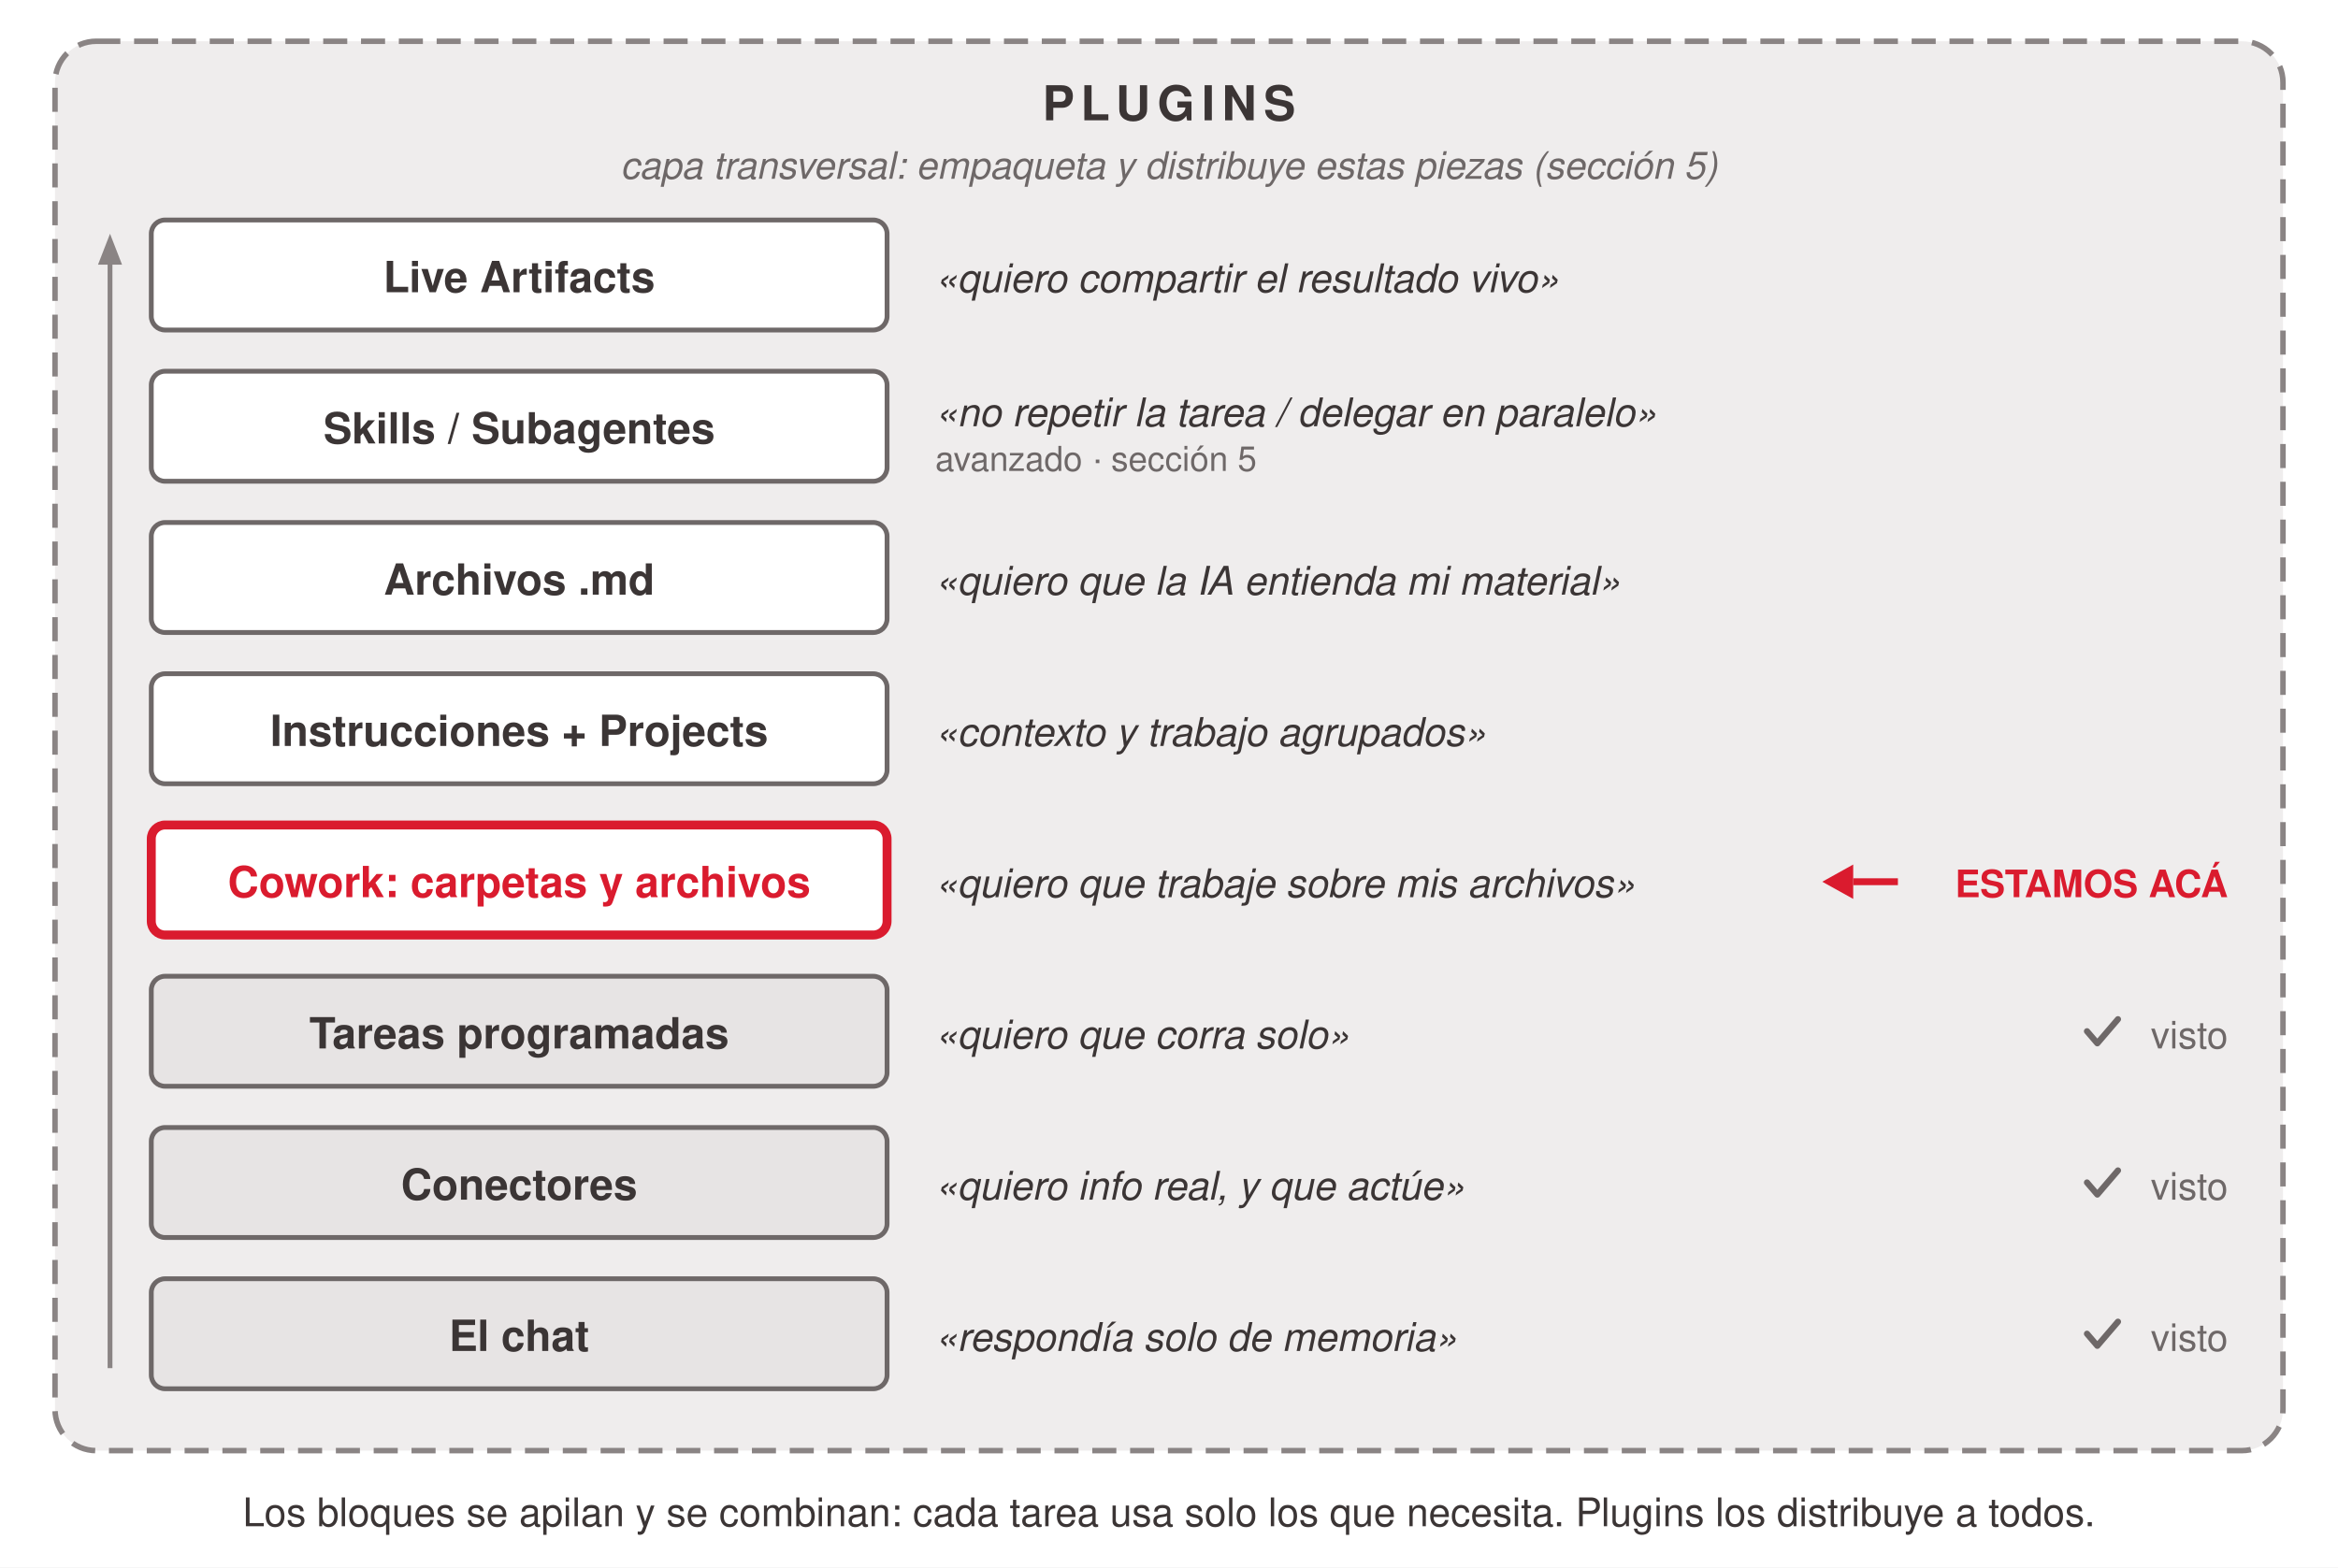
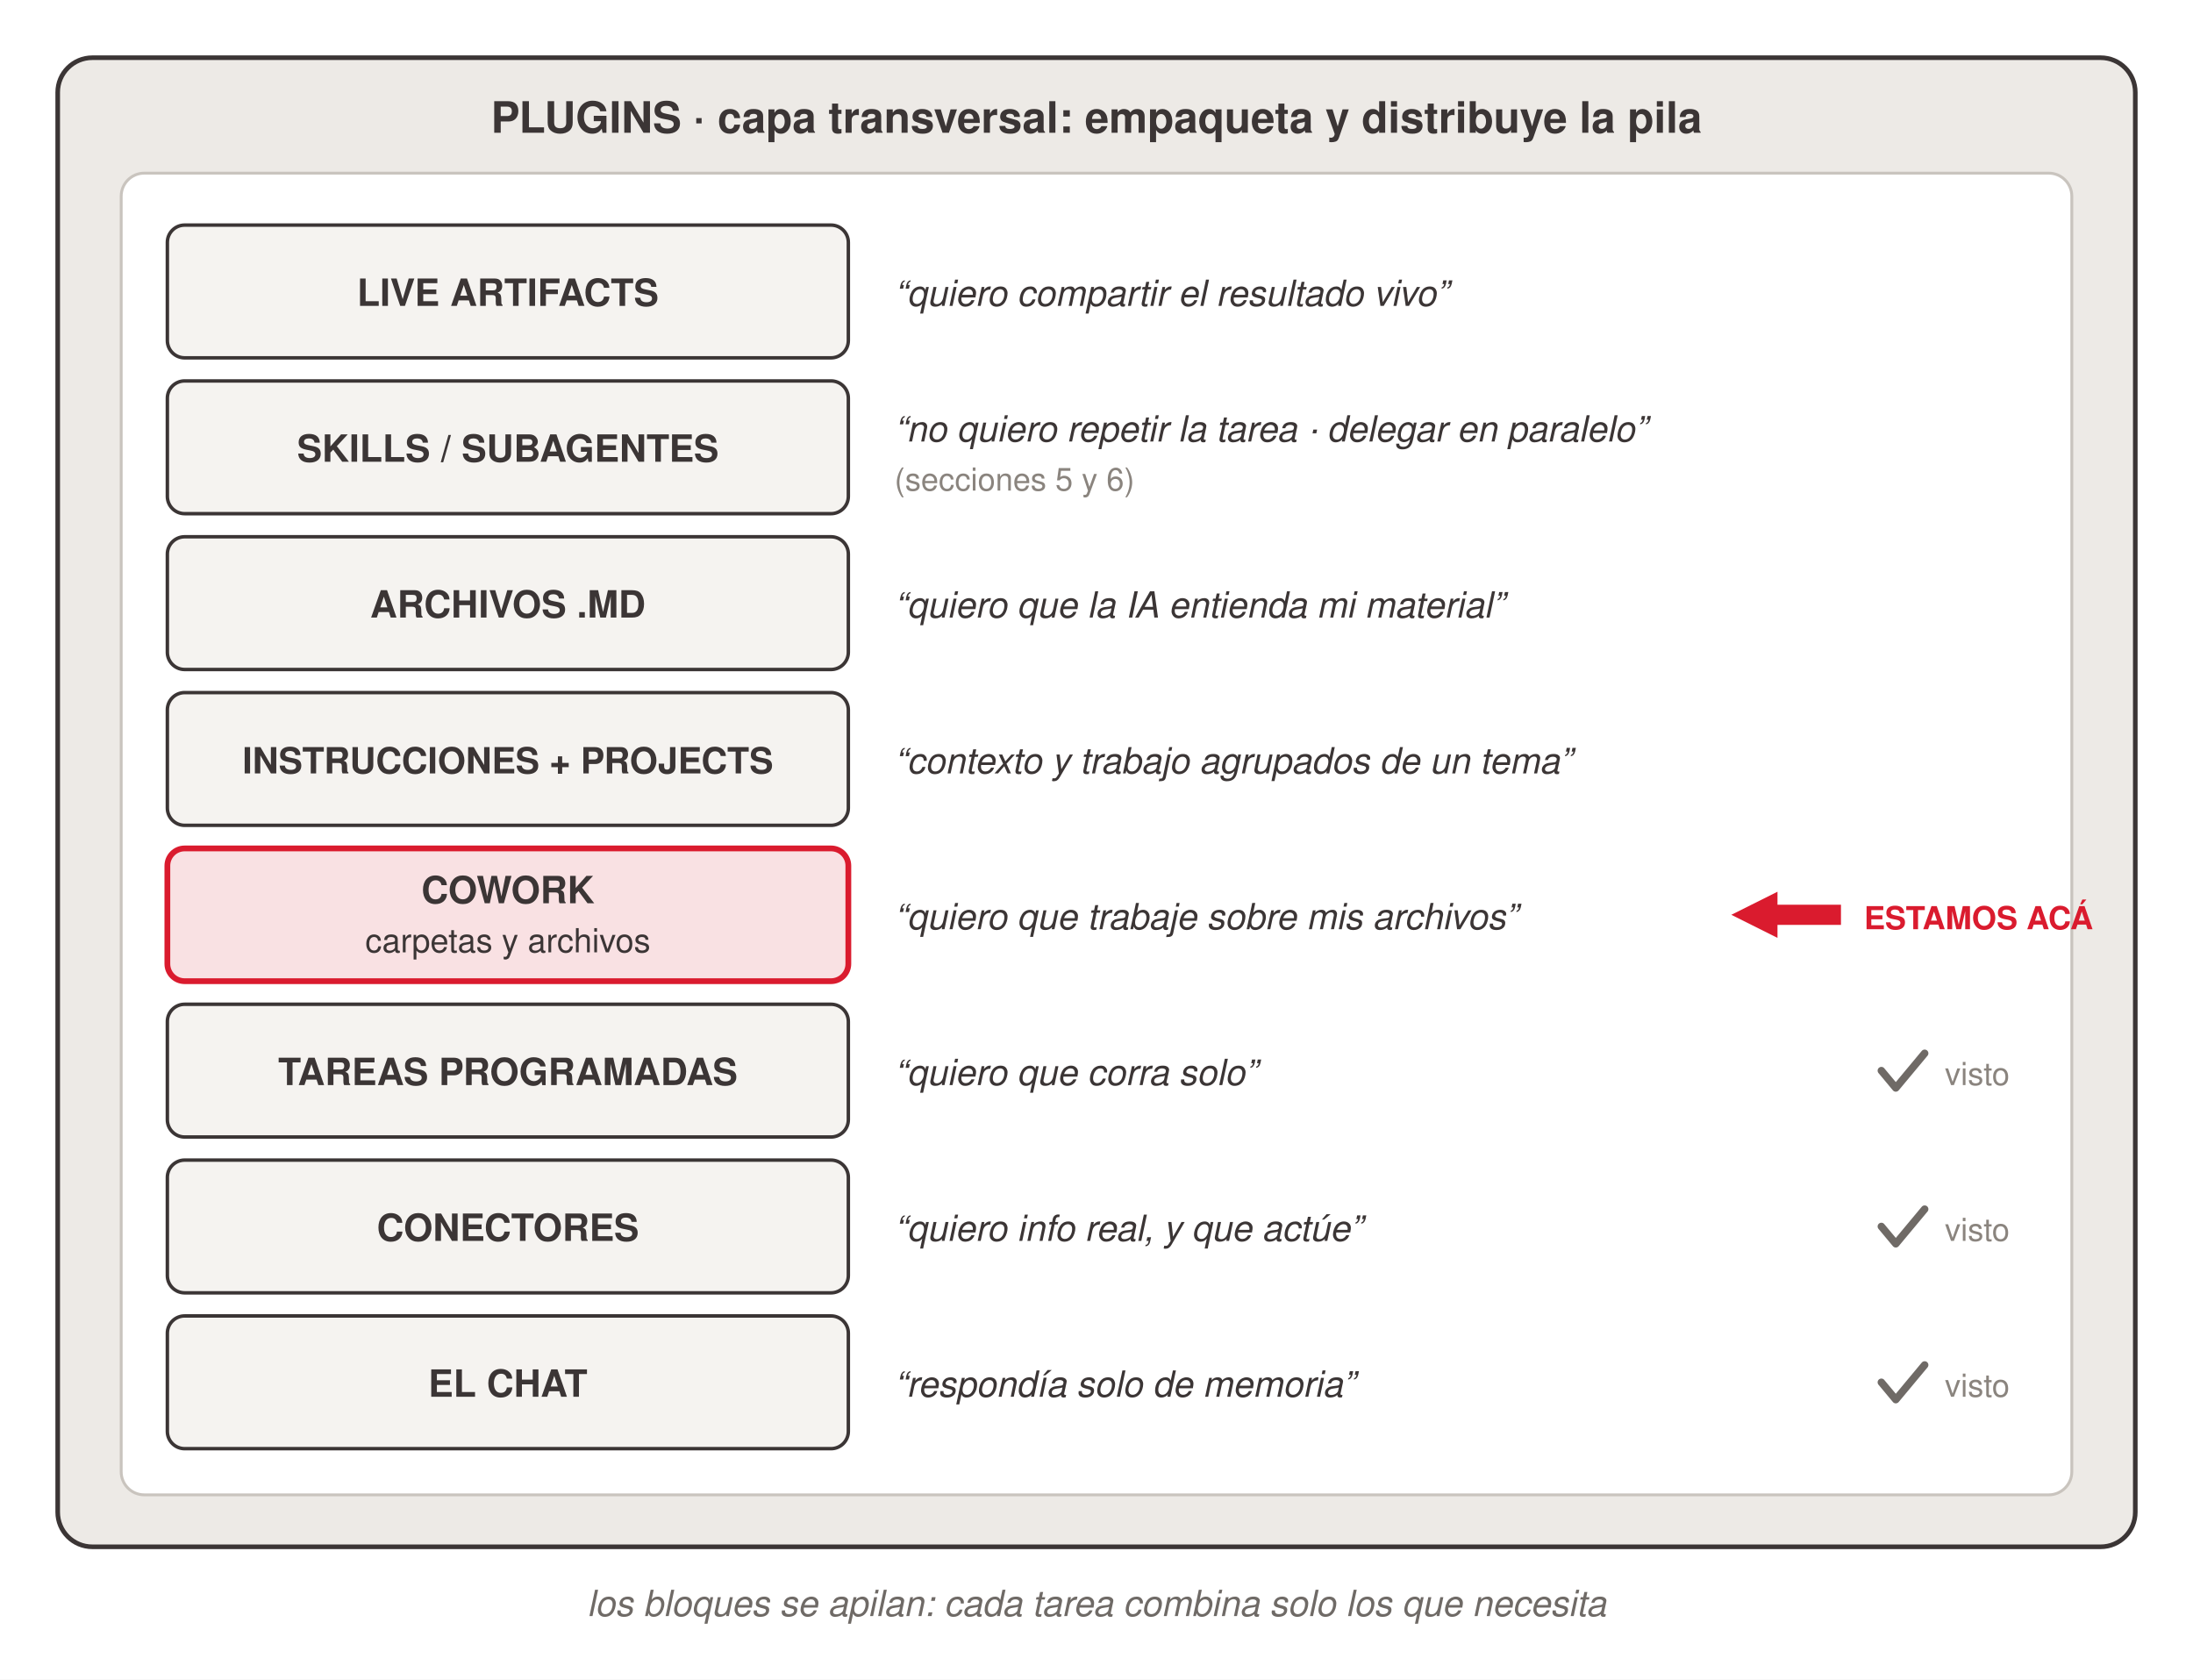
- <svg xmlns="http://www.w3.org/2000/svg" viewBox="0 0 680 456" role="img" aria-labelledby="t d">
-   <rect x="0" y="0" width="680" height="456" fill="#ffffff" />
-   <rect x="16" y="12" width="648" height="410" rx="12" fill="#EFEDED" stroke="#8A8484" stroke-width="1.6" stroke-dasharray="7 4" />
-   <text x="340" y="35" text-anchor="middle" font-family="Helvetica, Arial, sans-serif" font-size="14" font-weight="bold" fill="#3B3535" letter-spacing="2">PLUGINS</text>
-   <text x="340" y="52" text-anchor="middle" font-family="Helvetica, Arial, sans-serif" font-size="11" font-style="italic" fill="#6E6868">capa transversal: empaqueta y distribuye estas piezas (sección 5)</text>
-   <g font-family="Helvetica, Arial, sans-serif">
-     <rect x="44" y="64" width="214" height="32" rx="4" fill="#ffffff" stroke="#6E6868" stroke-width="1.4" />
-     <text x="151" y="85" text-anchor="middle" font-size="12.5" font-weight="bold" fill="#3B3535">Live Artifacts</text>
-     <text x="272" y="85" font-size="11.5" font-style="italic" fill="#3B3535">«quiero compartir el resultado vivo»</text>
-     <rect x="44" y="108" width="214" height="32" rx="4" fill="#ffffff" stroke="#6E6868" stroke-width="1.4" />
-     <text x="151" y="129" text-anchor="middle" font-size="12.5" font-weight="bold" fill="#3B3535">Skills / Subagentes</text>
-     <text x="272" y="124" font-size="11.5" font-style="italic" fill="#3B3535">«no repetir la tarea / delegar en paralelo»</text>
-     <text x="272" y="137" font-size="10" fill="#6E6868">avanzado · sección 5</text>
-     <rect x="44" y="152" width="214" height="32" rx="4" fill="#ffffff" stroke="#6E6868" stroke-width="1.4" />
-     <text x="151" y="173" text-anchor="middle" font-size="12.5" font-weight="bold" fill="#3B3535">Archivos .md</text>
-     <text x="272" y="173" font-size="11.5" font-style="italic" fill="#3B3535">«quiero que la IA entienda mi material»</text>
-     <rect x="44" y="196" width="214" height="32" rx="4" fill="#ffffff" stroke="#6E6868" stroke-width="1.4" />
-     <text x="151" y="217" text-anchor="middle" font-size="12.5" font-weight="bold" fill="#3B3535">Instrucciones + Projects</text>
-     <text x="272" y="217" font-size="11.5" font-style="italic" fill="#3B3535">«contexto y trabajo agrupados»</text>
-     <rect x="44" y="240" width="214" height="32" rx="4" fill="#ffffff" stroke="#DA1B2E" stroke-width="2.6" />
-     <text x="151" y="261" text-anchor="middle" font-size="12.5" font-weight="bold" fill="#DA1B2E">Cowork: carpetas y archivos</text>
-     <text x="272" y="261" font-size="11.5" font-style="italic" fill="#3B3535">«quiero que trabaje sobre mis archivos»</text>
-     <text x="648" y="261" text-anchor="end" font-size="11" font-weight="bold" fill="#DA1B2E">ESTAMOS ACÁ</text>
-     <path d="M 530 256.5 L 539 251.5 L 539 261.5 Z" fill="#DA1B2E" />
-     <line x1="539" y1="256.5" x2="552" y2="256.5" stroke="#DA1B2E" stroke-width="2" />
-     <rect x="44" y="284" width="214" height="32" rx="4" fill="#E7E4E4" stroke="#6E6868" stroke-width="1.4" />
-     <text x="151" y="305" text-anchor="middle" font-size="12.5" font-weight="bold" fill="#3B3535">Tareas programadas</text>
-     <text x="272" y="305" font-size="11.5" font-style="italic" fill="#3B3535">«quiero que corra solo»</text>
-     <text x="648" y="305" text-anchor="end" font-size="11" fill="#6E6868">visto</text>
-     <path d="M 607 300 l 3 3.5 l 6 -7" fill="none" stroke="#6E6868" stroke-width="1.8" stroke-linecap="round" stroke-linejoin="round" />
-     <rect x="44" y="328" width="214" height="32" rx="4" fill="#E7E4E4" stroke="#6E6868" stroke-width="1.4" />
-     <text x="151" y="349" text-anchor="middle" font-size="12.5" font-weight="bold" fill="#3B3535">Conectores</text>
-     <text x="272" y="349" font-size="11.5" font-style="italic" fill="#3B3535">«quiero info real, y que actúe»</text>
-     <text x="648" y="349" text-anchor="end" font-size="11" fill="#6E6868">visto</text>
-     <path d="M 607 344 l 3 3.5 l 6 -7" fill="none" stroke="#6E6868" stroke-width="1.8" stroke-linecap="round" stroke-linejoin="round" />
-     <rect x="44" y="372" width="214" height="32" rx="4" fill="#E7E4E4" stroke="#6E6868" stroke-width="1.4" />
-     <text x="151" y="393" text-anchor="middle" font-size="12.5" font-weight="bold" fill="#3B3535">El chat</text>
-     <text x="272" y="393" font-size="11.5" font-style="italic" fill="#3B3535">«respondía solo de memoria»</text>
-     <text x="648" y="393" text-anchor="end" font-size="11" fill="#6E6868">visto</text>
-     <path d="M 607 388 l 3 3.5 l 6 -7" fill="none" stroke="#6E6868" stroke-width="1.8" stroke-linecap="round" stroke-linejoin="round" />
-     <line x1="32" y1="398" x2="32" y2="76" stroke="#8A8484" stroke-width="1.4" />
-     <path d="M 32 68 L 28.5 77 L 35.5 77 Z" fill="#8A8484" />
-     <text x="340" y="444" text-anchor="middle" font-size="11.5" fill="#3B3535">Los bloques se apilan y se combinan: cada tarea usa solo los que necesita. Plugins los distribuye a todos.</text>
-   </g>
+ <svg xmlns="http://www.w3.org/2000/svg" viewBox="0 0 760 582" font-family="Helvetica, Arial, sans-serif" fill="#3B3535">
+   <rect x="0" y="0" width="760" height="582" fill="#ffffff" />
+   <rect x="20" y="20" width="720" height="516" rx="12" fill="#EDEAE6" stroke="#3B3535" stroke-width="1.6" />
+   <text x="380" y="46" text-anchor="middle" font-size="15" font-weight="bold">PLUGINS · capa transversal: empaqueta y distribuye la pila</text>
+   <rect x="42" y="60" width="676" height="458" rx="8" fill="#ffffff" stroke="#C9C4BE" stroke-width="1" />
+   <rect x="58" y="78" width="236" height="46" rx="6" fill="#F5F3F0" stroke="#3B3535" stroke-width="1.2" />
+   <text x="176" y="106" text-anchor="middle" font-size="13" font-weight="bold">LIVE ARTIFACTS</text>
+   <text x="310" y="106" font-size="12.5" font-style="italic">“quiero compartir el resultado vivo”</text>
+   <rect x="58" y="132" width="236" height="46" rx="6" fill="#F5F3F0" stroke="#3B3535" stroke-width="1.2" />
+   <text x="176" y="160" text-anchor="middle" font-size="13" font-weight="bold">SKILLS / SUBAGENTES</text>
+   <text x="310" y="153" font-size="12.5" font-style="italic">“no quiero repetir la tarea · delegar en paralelo”</text>
+   <text x="310" y="170" font-size="11" fill="#8A847E">(secciones 5 y 6)</text>
+   <rect x="58" y="186" width="236" height="46" rx="6" fill="#F5F3F0" stroke="#3B3535" stroke-width="1.2" />
+   <text x="176" y="214" text-anchor="middle" font-size="13" font-weight="bold">ARCHIVOS .MD</text>
+   <text x="310" y="214" font-size="12.5" font-style="italic">“quiero que la IA entienda mi material”</text>
+   <rect x="58" y="240" width="236" height="46" rx="6" fill="#F5F3F0" stroke="#3B3535" stroke-width="1.2" />
+   <text x="176" y="268" text-anchor="middle" font-size="12.5" font-weight="bold">INSTRUCCIONES + PROJECTS</text>
+   <text x="310" y="268" font-size="12.5" font-style="italic">“contexto y trabajo agrupados de un tema”</text>
+   <rect x="58" y="294" width="236" height="46" rx="6" fill="#F9E1E3" stroke="#DA1B2E" stroke-width="2" />
+   <text x="176" y="313" text-anchor="middle" font-size="13" font-weight="bold">COWORK</text>
+   <text x="176" y="330" text-anchor="middle" font-size="11.5">carpetas y archivos</text>
+   <text x="310" y="322" font-size="12.5" font-style="italic">“quiero que trabaje sobre mis archivos”</text>
+   <path d="M 600 317 L 616 309 L 616 313.5 L 638 313.5 L 638 320.5 L 616 320.5 L 616 325 Z" fill="#DA1B2E" />
+   <text x="646" y="322" font-size="11" font-weight="bold" fill="#DA1B2E">ESTAMOS ACÁ</text>
+   <rect x="58" y="348" width="236" height="46" rx="6" fill="#F5F3F0" stroke="#3B3535" stroke-width="1.2" />
+   <text x="176" y="376" text-anchor="middle" font-size="13" font-weight="bold">TAREAS PROGRAMADAS</text>
+   <text x="310" y="376" font-size="12.5" font-style="italic">“quiero que corra solo”</text>
+   <path d="M 652 371 l 5 6 l 10 -12" fill="none" stroke="#6F6A66" stroke-width="2.6" stroke-linecap="round" stroke-linejoin="round" />
+   <text x="674" y="376" font-size="11" fill="#8A847E">visto</text>
+   <rect x="58" y="402" width="236" height="46" rx="6" fill="#F5F3F0" stroke="#3B3535" stroke-width="1.2" />
+   <text x="176" y="430" text-anchor="middle" font-size="13" font-weight="bold">CONECTORES</text>
+   <text x="310" y="430" font-size="12.5" font-style="italic">“quiero info real, y que actúe”</text>
+   <path d="M 652 425 l 5 6 l 10 -12" fill="none" stroke="#6F6A66" stroke-width="2.6" stroke-linecap="round" stroke-linejoin="round" />
+   <text x="674" y="430" font-size="11" fill="#8A847E">visto</text>
+   <rect x="58" y="456" width="236" height="46" rx="6" fill="#F5F3F0" stroke="#3B3535" stroke-width="1.2" />
+   <text x="176" y="484" text-anchor="middle" font-size="13" font-weight="bold">EL CHAT</text>
+   <text x="310" y="484" font-size="12.5" font-style="italic">“respondía solo de memoria”</text>
+   <path d="M 652 479 l 5 6 l 10 -12" fill="none" stroke="#6F6A66" stroke-width="2.6" stroke-linecap="round" stroke-linejoin="round" />
+   <text x="674" y="484" font-size="11" fill="#8A847E">visto</text>
+   <text x="380" y="560" text-anchor="middle" font-size="12.5" font-style="italic" fill="#6F6A66">los bloques se apilan: cada tarea combina solo los que necesita</text>
</svg>
